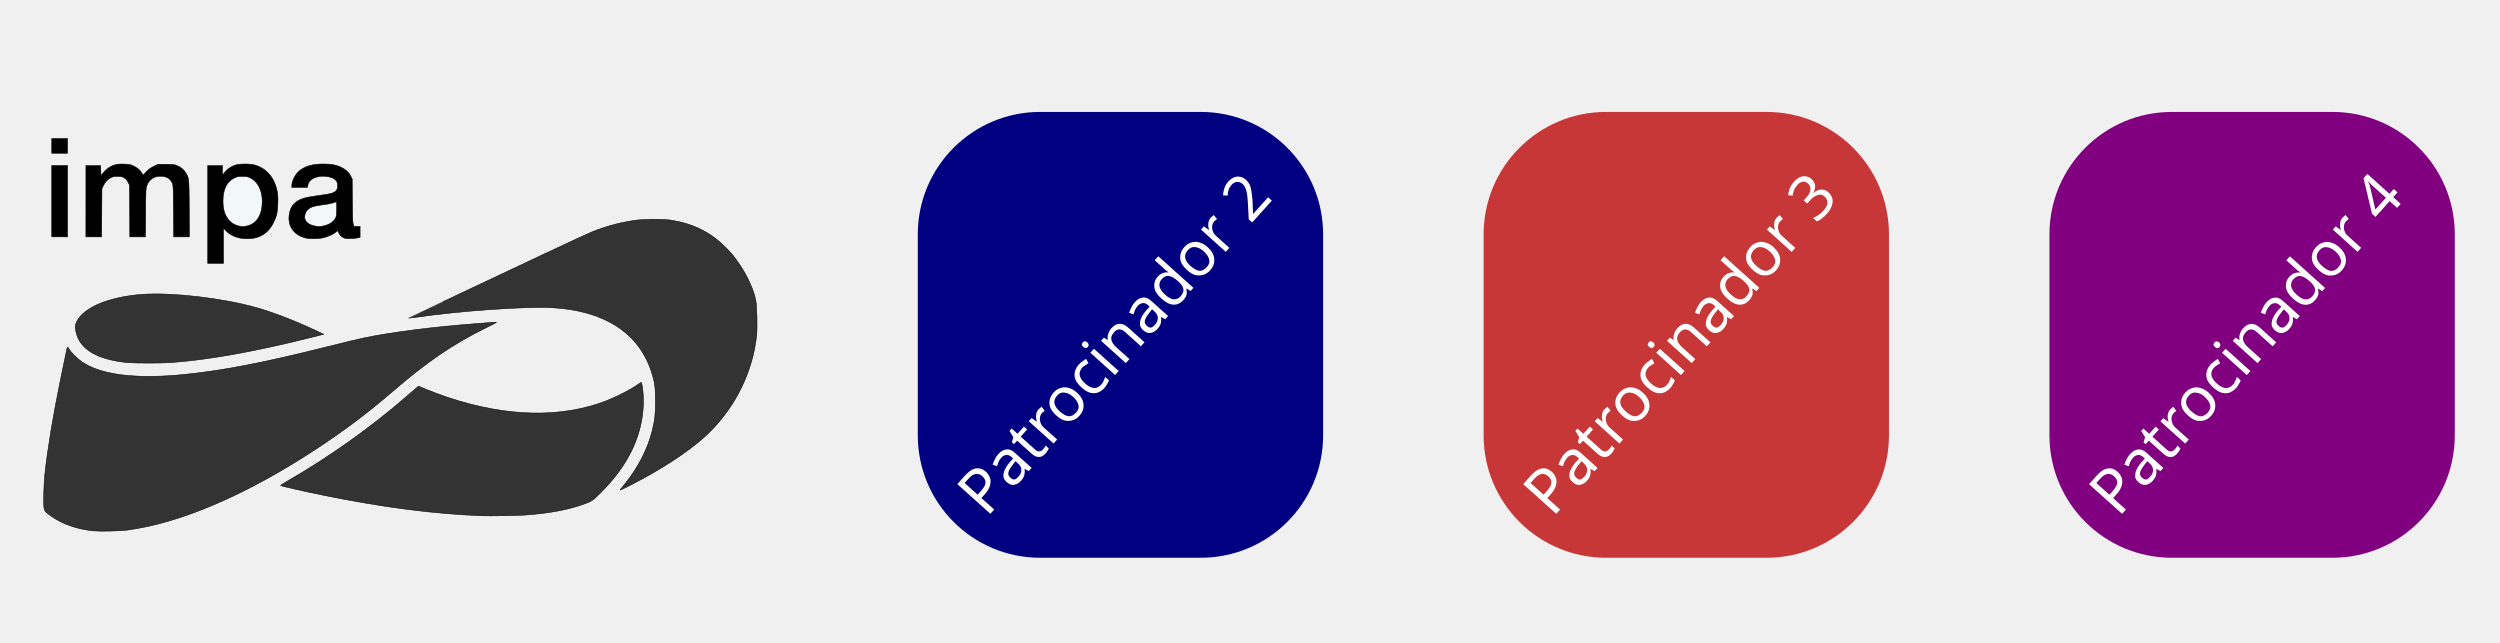
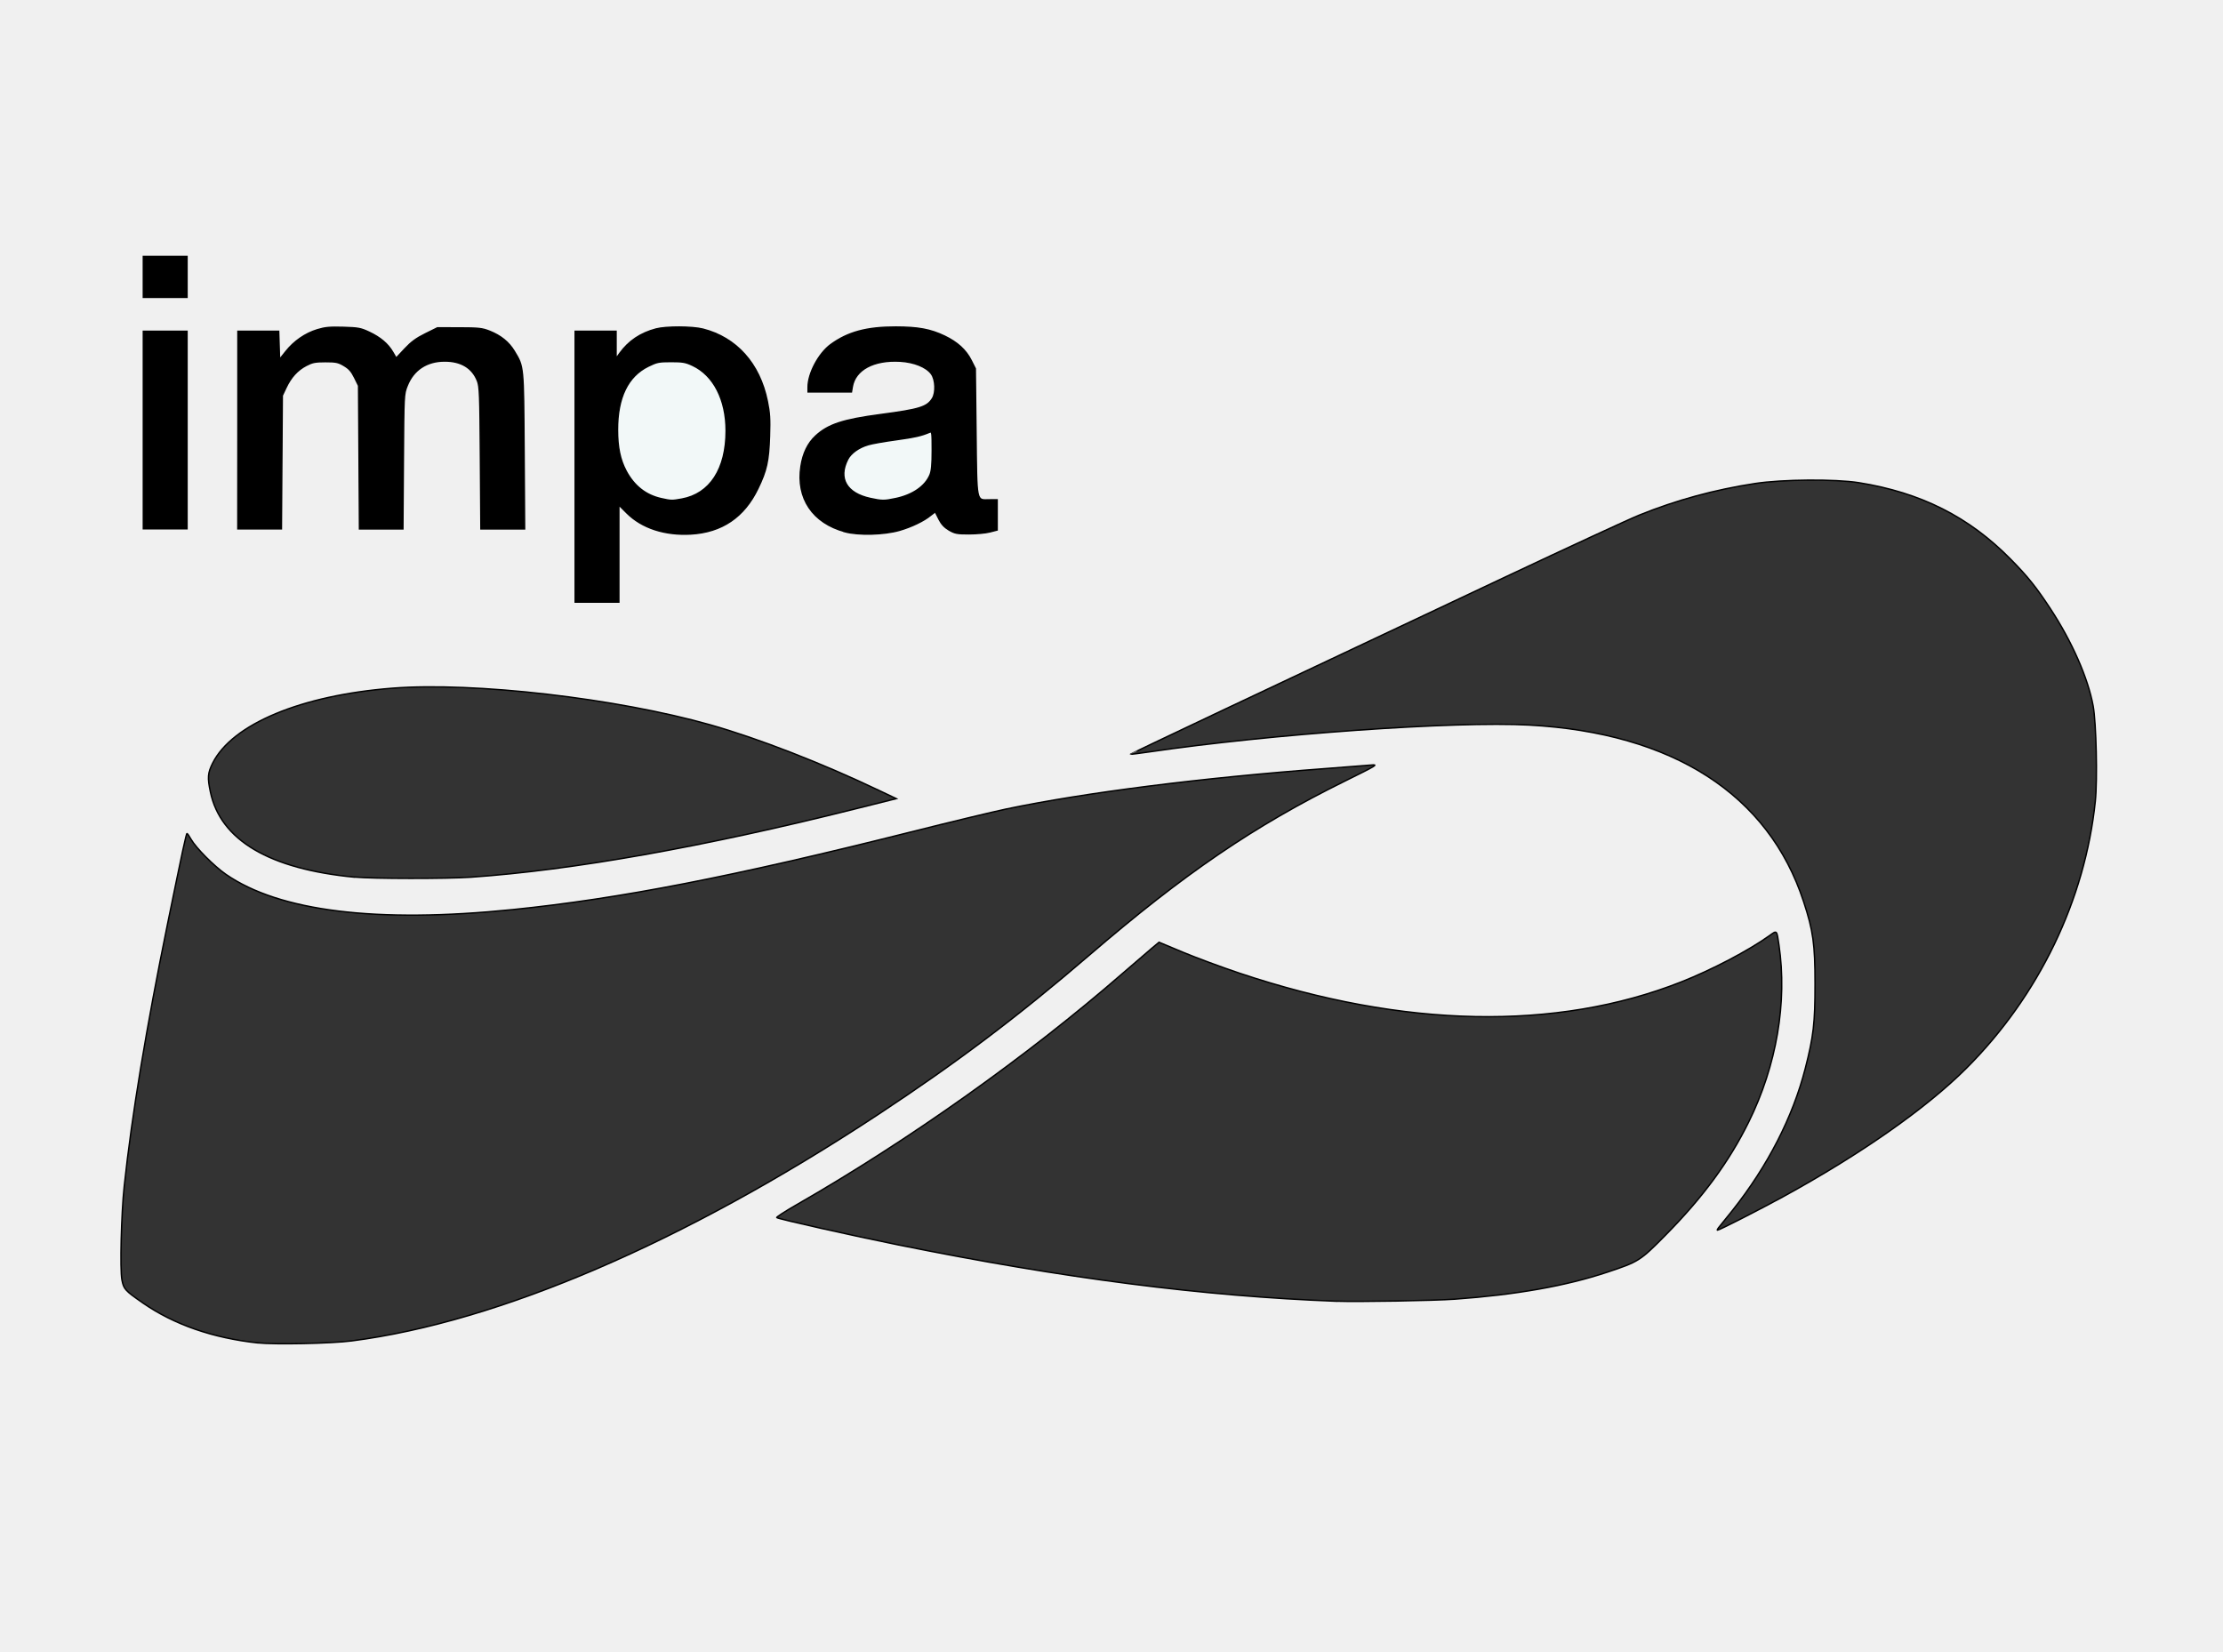
- <svg xmlns="http://www.w3.org/2000/svg" width="109mm" height="28mm" viewBox="0 0 109 28" version="1.1" id="svg8">
+ <svg xmlns="http://www.w3.org/2000/svg" width="35mm" height="26mm" viewBox="0 0 35 26" version="1.1" id="svg8">
  <defs id="defs2">
    <clipPath id="clipPath5658" clipPathUnits="userSpaceOnUse">
      <path id="path5660" d="m 0,7.062 h 5950 v 8405.87 H 0 Z" />
    </clipPath>
    <clipPath id="clipPath5526" clipPathUnits="userSpaceOnUse">
      <path id="path5528" d="m 7.188,7.062 h 5942.81 v 8404.77 H 7.188 Z" />
    </clipPath>
  </defs>
-   <g id="layer1" transform="translate(0,-87)">
+   <g id="layer1" transform="translate(0,-89)">
    <g id="g1597" transform="translate(-0.2956673)" />
    <g id="g1941" transform="translate(-202.7743,-213.3078)">
      <path id="path1893" d="m 211.83,309.657 v -2.133 h 0.322 0.322 v 0.214 0.214 l 0.063,-0.087 c 0.138,-0.189 0.323,-0.313 0.565,-0.377 0.157,-0.042 0.571,-0.041 0.74,0.002 0.526,0.134 0.892,0.542 1.013,1.133 0.038,0.186 0.044,0.276 0.035,0.555 -0.013,0.389 -0.045,0.538 -0.183,0.822 -0.217,0.451 -0.568,0.688 -1.056,0.716 -0.41,0.023 -0.77,-0.095 -1.005,-0.329 l -0.128,-0.128 v 0.765 0.765 h -0.344 -0.344 z" style="fill:#000000;stroke:#000000;stroke-width:0.022" />
      <path id="path1891" d="m 213.509,310.166 c 0.444,-0.081 0.698,-0.473 0.698,-1.075 0,-0.49 -0.197,-0.875 -0.528,-1.03 -0.11,-0.052 -0.156,-0.06 -0.339,-0.06 -0.194,0 -0.224,0.007 -0.359,0.073 -0.323,0.159 -0.485,0.494 -0.484,1.003 2.5e-4,0.276 0.041,0.47 0.135,0.647 0.126,0.236 0.31,0.381 0.553,0.435 0.158,0.035 0.168,0.035 0.324,0.007 z" style="fill:#f2f8f8;fill-opacity:1;stroke:#000000;stroke-width:0.022" />
      <path id="path1889" d="m 216.077,310.679 c -0.507,-0.137 -0.769,-0.526 -0.692,-1.028 0.031,-0.205 0.109,-0.366 0.233,-0.48 0.197,-0.181 0.427,-0.257 1.024,-0.336 0.612,-0.081 0.728,-0.117 0.813,-0.252 0.058,-0.092 0.05,-0.298 -0.016,-0.388 -0.079,-0.109 -0.272,-0.187 -0.492,-0.2 -0.416,-0.024 -0.71,0.134 -0.754,0.405 l -0.013,0.079 h -0.342 -0.341 v -0.076 c 0,-0.216 0.167,-0.53 0.356,-0.669 0.269,-0.197 0.567,-0.278 1.027,-0.277 0.349,5.3e-4 0.543,0.036 0.765,0.142 0.201,0.096 0.337,0.219 0.42,0.384 l 0.065,0.129 0.011,0.994 c 0.013,1.142 -7.9e-4,1.074 0.212,1.072 l 0.121,-7.7e-4 v 0.238 0.238 l -0.117,0.03 c -0.064,0.017 -0.212,0.03 -0.328,0.03 -0.189,9e-5 -0.222,-0.007 -0.313,-0.06 -0.072,-0.043 -0.117,-0.091 -0.156,-0.167 -0.03,-0.059 -0.056,-0.111 -0.058,-0.115 -0.002,-0.005 -0.036,0.018 -0.076,0.051 -0.102,0.086 -0.302,0.182 -0.49,0.236 -0.245,0.07 -0.646,0.08 -0.861,0.022 z" style="fill:#000000;stroke:#000000;stroke-width:0.022" />
      <path id="path1901" d="m 206.831,323.453 c -0.706,-0.077 -1.315,-0.289 -1.8,-0.624 -0.288,-0.199 -0.309,-0.222 -0.337,-0.369 -0.032,-0.168 -0.01,-1.043 0.036,-1.473 0.121,-1.13 0.346,-2.485 0.687,-4.155 0.235,-1.147 0.289,-1.4 0.302,-1.4 0.007,9e-5 0.035,0.041 0.063,0.091 0.079,0.138 0.363,0.423 0.549,0.552 0.844,0.584 2.375,0.772 4.515,0.555 1.686,-0.171 3.472,-0.519 6.261,-1.22 0.623,-0.157 1.303,-0.32 1.511,-0.364 1.237,-0.258 3.08,-0.492 5.021,-0.636 0.33,-0.025 0.655,-0.05 0.722,-0.056 0.117,-0.011 0.099,-2e-5 -0.411,0.252 -1.43,0.706 -2.525,1.452 -4.035,2.75 -1.116,0.959 -2.08,1.686 -3.319,2.503 -3.05,2.01 -5.958,3.261 -8.282,3.562 -0.323,0.042 -1.214,0.06 -1.483,0.031 z" style="fill:#333333;stroke:#000000;stroke-width:0.022" />
      <path id="path1899" d="m 223.818,322.797 c -2.104,-0.079 -4.291,-0.36 -6.899,-0.887 -0.714,-0.144 -1.893,-0.409 -1.915,-0.43 -0.009,-0.008 0.132,-0.099 0.311,-0.202 1.763,-1.011 3.637,-2.341 5.137,-3.646 0.19,-0.165 0.396,-0.342 0.458,-0.394 l 0.113,-0.094 0.375,0.157 c 0.206,0.086 0.61,0.236 0.897,0.332 2.576,0.862 4.984,0.91 6.944,0.138 0.487,-0.192 1.06,-0.492 1.395,-0.731 0.12,-0.086 0.114,-0.092 0.149,0.147 0.133,0.901 -0.037,1.899 -0.477,2.789 -0.308,0.624 -0.72,1.184 -1.311,1.782 -0.398,0.403 -0.419,0.416 -0.914,0.581 -0.648,0.216 -1.43,0.355 -2.397,0.425 -0.329,0.024 -1.53,0.044 -1.866,0.032 z" style="fill:#333333;stroke:#000000;stroke-width:0.022" />
      <path id="path1897" d="m 229.833,321.638 c 0.018,-0.021 0.117,-0.144 0.219,-0.272 0.555,-0.701 0.949,-1.469 1.145,-2.233 0.131,-0.512 0.154,-0.715 0.154,-1.333 0,-0.625 -0.029,-0.837 -0.18,-1.296 -0.552,-1.688 -2.059,-2.657 -4.325,-2.78 -1.167,-0.063 -4.048,0.14 -5.969,0.422 -0.164,0.024 -0.3,0.041 -0.303,0.038 -0.006,-0.006 2.065,-0.985 5.911,-2.796 1.002,-0.472 1.947,-0.909 2.1,-0.97 0.58,-0.235 1.185,-0.4 1.822,-0.497 0.43,-0.066 1.26,-0.072 1.633,-0.013 0.977,0.156 1.736,0.538 2.393,1.207 0.269,0.273 0.399,0.436 0.622,0.775 0.342,0.52 0.593,1.091 0.675,1.533 0.049,0.266 0.069,1.163 0.034,1.502 -0.163,1.556 -0.888,3.059 -2.025,4.198 -0.63,0.631 -1.66,1.354 -2.892,2.029 -0.356,0.195 -1.005,0.526 -1.032,0.526 -0.008,0 2.2e-4,-0.018 0.019,-0.039 z" style="fill:#333333;stroke:#000000;stroke-width:0.022" />
      <path id="path1895" d="m 208.357,316.12 c -1.343,-0.129 -2.111,-0.583 -2.27,-1.342 -0.048,-0.226 -0.042,-0.298 0.035,-0.453 0.308,-0.616 1.394,-1.069 2.829,-1.181 1.288,-0.1 3.533,0.159 5.011,0.578 0.753,0.214 1.754,0.603 2.657,1.034 l 0.267,0.127 -0.644,0.161 c -2.389,0.599 -4.442,0.964 -6.055,1.076 -0.379,0.026 -1.547,0.025 -1.829,-0.002 z" style="fill:#333333;stroke:#000000;stroke-width:0.022" />
      <path id="path1887" d="m 216.877,310.158 c 0.268,-0.057 0.465,-0.193 0.54,-0.373 0.025,-0.061 0.035,-0.162 0.035,-0.386 0,-0.28 -0.003,-0.302 -0.039,-0.287 -0.134,0.057 -0.235,0.08 -0.534,0.121 -0.184,0.025 -0.382,0.06 -0.439,0.078 -0.147,0.044 -0.269,0.132 -0.319,0.229 -0.153,0.302 -0.018,0.535 0.356,0.616 0.182,0.04 0.222,0.04 0.399,0.002 z" style="fill:#f2f8f8;fill-opacity:1;stroke:#000000;stroke-width:0.022" />
      <path id="path1885" d="m 205.031,309.079 v -1.555 h 0.344 0.344 v 1.555 1.555 h -0.344 -0.344 z" style="fill:#000000;stroke:#000000;stroke-width:0.022" />
      <path id="path1883" d="m 206.52,309.079 v -1.555 h 0.321 0.321 l 0.007,0.221 0.007,0.221 0.1,-0.125 c 0.129,-0.162 0.306,-0.284 0.494,-0.341 0.125,-0.038 0.196,-0.044 0.412,-0.038 0.236,0.007 0.274,0.015 0.406,0.077 0.175,0.083 0.292,0.182 0.368,0.311 l 0.056,0.096 0.135,-0.144 c 0.103,-0.11 0.179,-0.166 0.324,-0.238 l 0.19,-0.094 0.346,5.2e-4 c 0.309,5.3e-4 0.36,0.007 0.475,0.052 0.178,0.071 0.303,0.173 0.389,0.315 0.15,0.249 0.146,0.216 0.155,1.571 l 0.008,1.228 h -0.344 -0.344 l -0.008,-1.117 c -0.007,-1.002 -0.011,-1.127 -0.047,-1.216 -0.08,-0.204 -0.257,-0.311 -0.515,-0.311 -0.282,0 -0.492,0.138 -0.591,0.389 -0.053,0.133 -0.053,0.136 -0.06,1.194 l -0.007,1.061 h -0.342 -0.342 l -0.007,-1.128 -0.007,-1.128 -0.063,-0.128 c -0.049,-0.099 -0.086,-0.141 -0.167,-0.189 -0.091,-0.054 -0.126,-0.061 -0.293,-0.061 -0.161,2.5e-4 -0.205,0.009 -0.302,0.06 -0.138,0.072 -0.241,0.186 -0.318,0.35 l -0.058,0.123 -0.007,1.05 -0.007,1.05 h -0.343 -0.343 z" style="fill:#000000;stroke:#000000;stroke-width:0.022" />
      <path id="path1096-5" d="m 205.031,306.668 v -0.322 h 0.344 0.344 v 0.322 0.322 h -0.344 -0.344 z" style="fill:#000000;stroke:#000000;stroke-width:0.022" />
    </g>
    <g id="g128" transform="translate(-0.2882104,-3.299782)">
      <rect style="fill:#000080;fill-rule:evenodd;stroke-width:0.265" id="rect35" width="17.672" height="19.438" x="40.304" y="95.18" ry="5.336" />
      <text xml:space="preserve" style="font-style:normal;font-weight:normal;font-size:2.718px;line-height:1.25;font-family:sans-serif;fill:#ffffff;fill-opacity:1;stroke:none;stroke-width:0.068" x="-55.035" y="107.665" id="text39" transform="rotate(-48.05417)">
        <tspan id="tspan37" x="-55.035" y="107.665" style="fill:#ffffff;stroke-width:0.068">Patrocinador 2</tspan>
      </text>
    </g>
    <g id="g133" transform="translate(-0.5117528,-4.108551)">
      <rect style="fill:#c83737;fill-rule:evenodd;stroke-width:0.265" id="rect35-5" width="17.672" height="19.438" x="65.198" y="95.989" ry="5.336" />
      <text xml:space="preserve" style="font-style:normal;font-weight:normal;font-size:2.718px;line-height:1.25;font-family:sans-serif;fill:#ffffff;fill-opacity:1;stroke:none;stroke-width:0.068" x="-38.997" y="126.721" id="text39-3" transform="rotate(-48.05417)">
        <tspan id="tspan37-5" x="-38.997" y="126.721" style="fill:#ffffff;stroke-width:0.068">Patrocinador 3</tspan>
      </text>
    </g>
    <g id="g138" transform="translate(0.5291662,-3.972825)">
      <rect style="fill:#800080;fill-rule:evenodd;stroke-width:0.265" id="rect35-5-6" width="17.672" height="19.438" x="88.827" y="95.853" ry="5.336" />
      <text xml:space="preserve" style="font-style:normal;font-weight:normal;font-size:2.718px;line-height:1.25;font-family:sans-serif;fill:#ffffff;fill-opacity:1;stroke:none;stroke-width:0.068" x="-23.101" y="144.206" id="text39-3-2" transform="rotate(-48.05417)">
        <tspan id="tspan37-5-9" x="-23.101" y="144.206" style="fill:#ffffff;stroke-width:0.068">Patrocinador 4</tspan>
      </text>
    </g>
  </g>
</svg>
